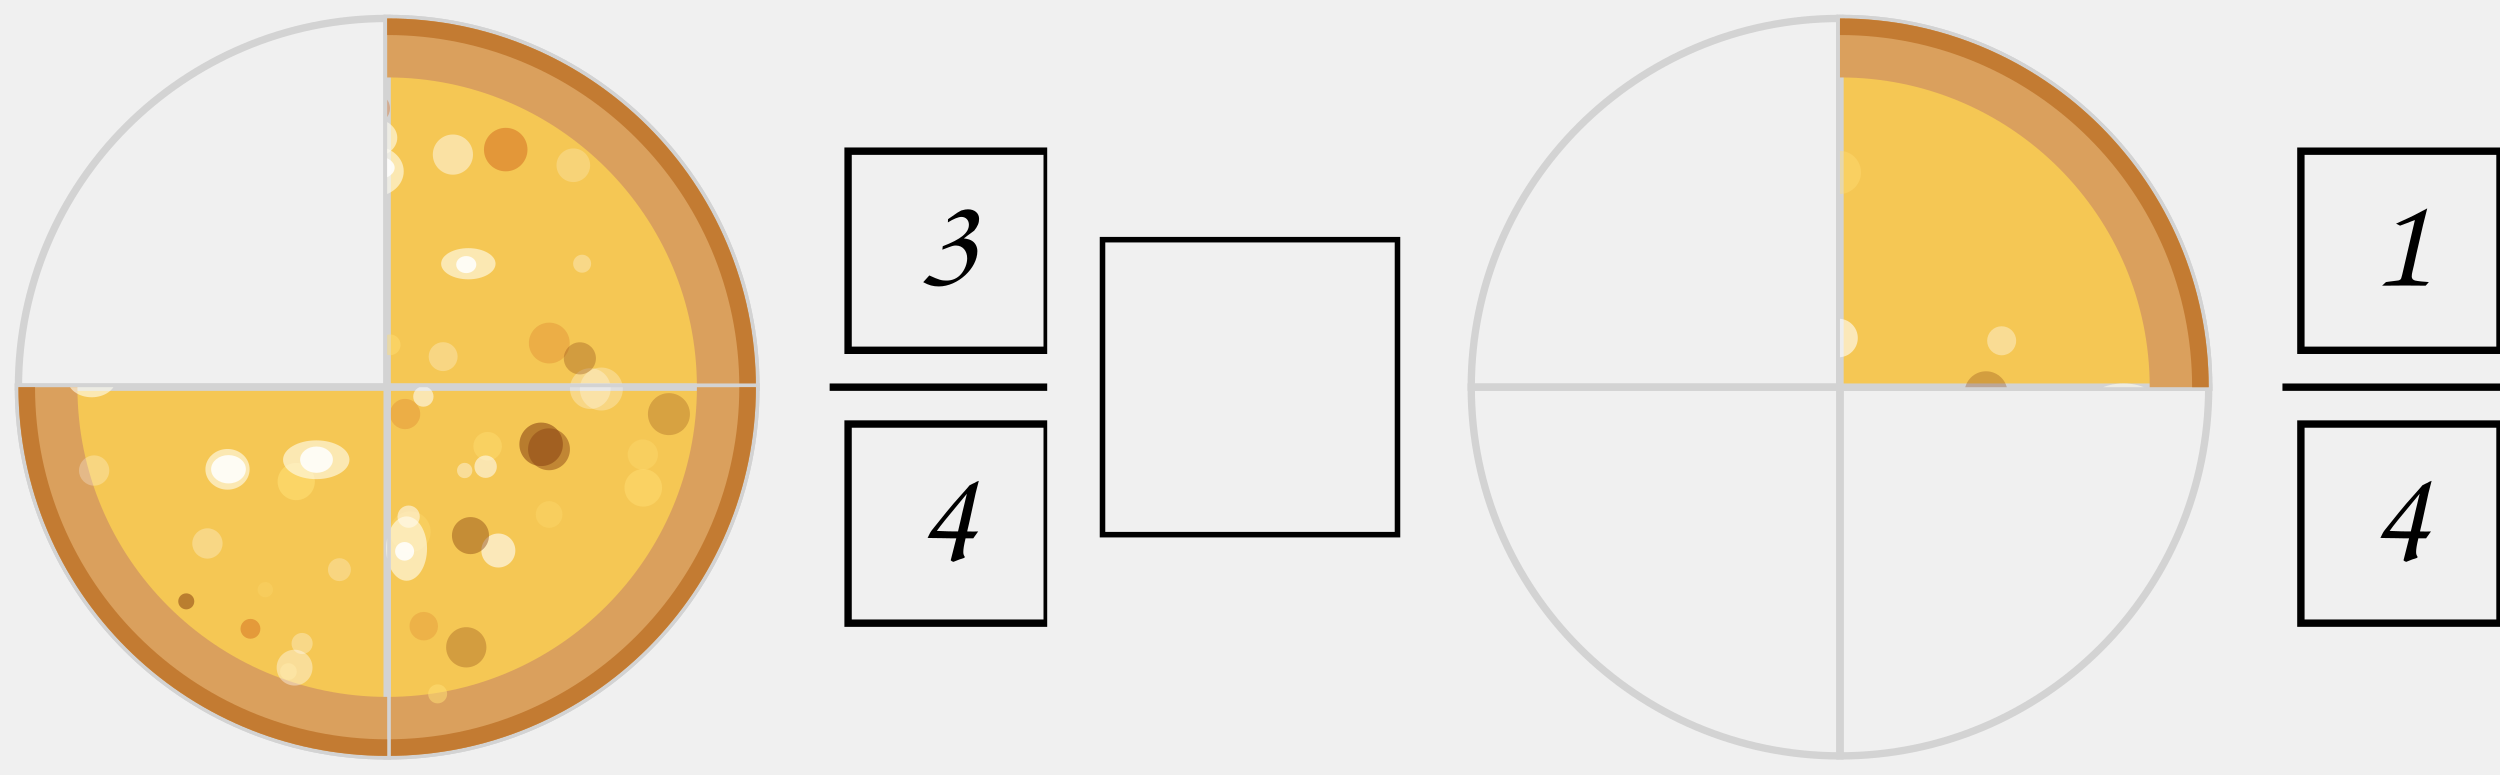
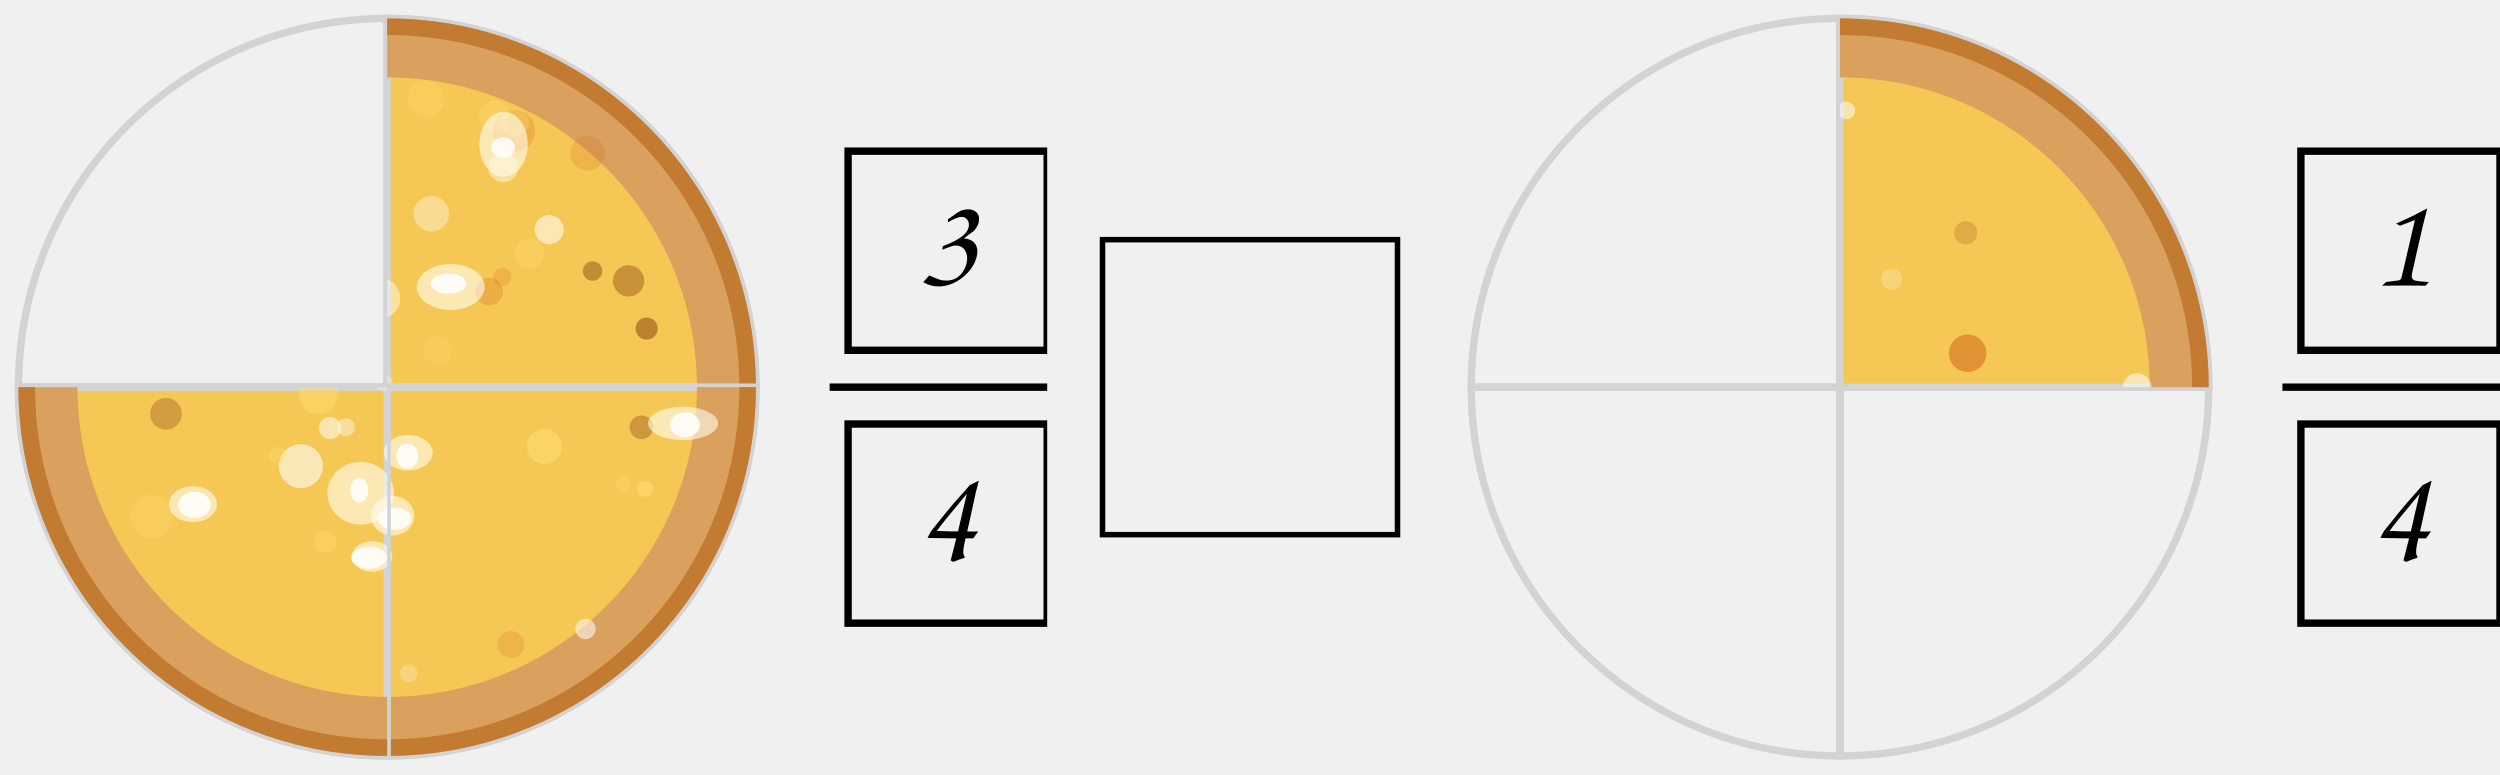
<svg xmlns="http://www.w3.org/2000/svg" xmlns:xlink="http://www.w3.org/1999/xlink" width="678.0" height="210.0">
  <svg x="0.0" y="0.0" width="284.0" height="210.0" viewBox="0 0 284.0 210">
    <defs>
-       <clipPath id="clip-4526411600-4526918992">
+       <clipPath id="clip-4542779216-4543407696">
        <path d="M105.0,105.0 L105.0,5.0 A100,100,0,0,1,205.0,105.0 Z" fill="none" />
      </clipPath>
-       <clipPath id="clip-4526411600-4526919248">
+       <clipPath id="clip-4542779216-4543403984">
        <path d="M105.0,105.0 L205.0,105.0 A100,100,0,0,1,105.0,205.0 Z" fill="none" />
      </clipPath>
-       <clipPath id="clip-4526411600-4526932176">
+       <clipPath id="clip-4542779216-4542894416">
        <path d="M105.0,105.0 L105.0,205.0 A100,100,0,0,1,5.0,105 Z" fill="none" />
      </clipPath>
    </defs>
    <g>
      <path d="M105.0,105.0 L105.0,5.0 A100,100,0,0,1,205.0,105.0 Z" fill="none" stroke="lightgray" stroke-width="2" />
      <path d="M105.0,105.0 L205.0,105.0 A100,100,0,0,1,105.0,205.0 Z" fill="none" stroke="lightgray" stroke-width="2" />
      <path d="M105.0,105.0 L105.0,205.0 A100,100,0,0,1,5.0,105 Z" fill="none" stroke="lightgray" stroke-width="2" />
      <path d="M105.0,105.0 L5.0,105 A100,100,0,0,1,105,5.0 Z" fill="none" stroke="lightgray" stroke-width="2" />
      <path d="M105.0,105.0 L105.0,5.0 A100,100,0,0,1,205.0,105.0 Z" fill="#F5C754" stroke="lightgray" stroke-width="2" />
-       <use xlink:href="#clip-4526411600-4526918992" />
-       <g clip-path="url(#clip-4526411600-4526918992)">
-         <circle cx="105.0" cy="105.0" r="92" stroke="#DAA05D" stroke-width="16" fill="none" />
-         <circle cx="105.0" cy="105.0" r="98" stroke="#C37B32" stroke-width="5" fill="none" />
-         <circle cx="148.92" cy="139.532" r="3.621" fill="#FFDE75" fill-opacity="0.31" />
-         <circle cx="25.53" cy="127.608" r="4.106" fill="#FFFFFF" fill-opacity="0.265" />
-         <circle cx="148.969" cy="93.035" r="5.539" fill="#D2691E" fill-opacity="0.254" />
-         <circle cx="105.808" cy="93.517" r="2.822" fill="#FFDE75" fill-opacity="0.475" />
-         <circle cx="174.338" cy="123.286" r="4.111" fill="#FFDE75" fill-opacity="0.316" />
-         <circle cx="135.153" cy="149.301" r="4.609" fill="#FFFFFF" fill-opacity="0.592" />
-         <circle cx="56.255" cy="147.384" r="4.109" fill="#FFFFFF" fill-opacity="0.286" />
-         <circle cx="61.249" cy="94.785" r="4.838" fill="#D2691E" fill-opacity="0.331" />
-         <circle cx="30.133" cy="95.286" r="3.04" fill="#FFDE75" fill-opacity="0.468" />
-         <circle cx="101.741" cy="29.382" r="4.028" fill="#D2691E" fill-opacity="0.38" />
-         <circle cx="114.923" cy="169.818" r="3.867" fill="#D2691E" fill-opacity="0.218" />
-         <circle cx="78.223" cy="182.127" r="2.264" fill="#FFDE75" fill-opacity="0.541" />
-         <circle cx="118.689" cy="188.18" r="2.578" fill="#FFDE75" fill-opacity="0.522" />
-         <circle cx="91.937" cy="25.166" r="2.38" fill="#8B4513" fill-opacity="0.503" />
-         <circle cx="50.513" cy="163.089" r="2.175" fill="#8B4513" fill-opacity="0.555" />
-         <circle cx="26.638" cy="74.636" r="5.08" fill="#FFFFFF" fill-opacity="0.291" />
-         <circle cx="132.242" cy="121.015" r="3.868" fill="#FFDE75" fill-opacity="0.425" />
-         <circle cx="120.177" cy="96.715" r="3.921" fill="#FFFFFF" fill-opacity="0.276" />
-         <circle cx="157.873" cy="71.517" r="2.441" fill="#FFFFFF" fill-opacity="0.302" />
-         <circle cx="80.339" cy="130.596" r="5.05" fill="#FFDE75" fill-opacity="0.57" />
-         <circle cx="50.513" cy="61.891" r="2.722" fill="#8B4513" fill-opacity="0.299" />
-         <circle cx="126.452" cy="175.552" r="5.464" fill="#8B4513" fill-opacity="0.317" />
-         <circle cx="127.595" cy="145.254" r="5.027" fill="#8B4513" fill-opacity="0.449" />
-         <circle cx="160.092" cy="105.381" r="5.522" fill="#FFFFFF" fill-opacity="0.29" />
-         <circle cx="157.259" cy="97.184" r="4.357" fill="#8B4513" fill-opacity="0.327" />
-         <circle cx="111.268" cy="144.212" r="5.537" fill="#FFDE75" fill-opacity="0.281" />
-         <circle cx="79.889" cy="181.065" r="4.863" fill="#FFFFFF" fill-opacity="0.397" />
-         <circle cx="81.932" cy="174.515" r="2.866" fill="#FFFFFF" fill-opacity="0.307" />
-         <circle cx="126.022" cy="127.6" r="2.074" fill="#FFFFFF" fill-opacity="0.401" />
-         <circle cx="174.453" cy="132.297" r="5.098" fill="#FFDE75" fill-opacity="0.473" />
-         <circle cx="114.817" cy="107.546" r="2.753" fill="#FFFFFF" fill-opacity="0.546" />
-         <circle cx="74.471" cy="59.018" r="5.191" fill="#FFFFFF" fill-opacity="0.516" />
-         <circle cx="109.863" cy="112.281" r="4.105" fill="#D2691E" fill-opacity="0.266" />
-         <circle cx="131.702" cy="126.567" r="3.042" fill="#FFFFFF" fill-opacity="0.533" />
-         <circle cx="181.412" cy="112.31" r="5.698" fill="#8B4513" fill-opacity="0.284" />
-         <circle cx="67.92" cy="170.533" r="2.694" fill="#D2691E" fill-opacity="0.479" />
-         <circle cx="110.826" cy="140.12" r="3.023" fill="#FFFFFF" fill-opacity="0.516" />
-         <circle cx="71.954" cy="159.92" r="2.061" fill="#FFDE75" fill-opacity="0.239" />
-         <circle cx="122.827" cy="41.926" r="5.45" fill="#FFFFFF" fill-opacity="0.461" />
-         <circle cx="92.053" cy="154.491" r="3.111" fill="#FFFFFF" fill-opacity="0.259" />
-         <circle cx="148.887" cy="121.847" r="5.684" fill="#8B4513" fill-opacity="0.49" />
-         <circle cx="146.756" cy="120.504" r="5.903" fill="#8B4513" fill-opacity="0.582" />
-         <circle cx="163.088" cy="105.504" r="5.826" fill="#FFFFFF" fill-opacity="0.272" />
-         <circle cx="155.486" cy="44.815" r="4.56" fill="#FFFFFF" fill-opacity="0.214" />
-         <circle cx="137.153" cy="40.569" r="5.903" fill="#D2691E" fill-opacity="0.507" />
-         <ellipse cx="85.768" cy="124.684" rx="9.006" ry="5.261" fill="#FFFDF0" fill-opacity="0.6" />
-         <ellipse cx="85.835" cy="124.661" rx="4.448" ry="3.568" fill="#FFFFFF" fill-opacity="0.85" />
-         <ellipse cx="88.086" cy="45.367" rx="9.284" ry="8.154" fill="#FFFDF0" fill-opacity="0.6" />
-         <ellipse cx="88.65" cy="45.403" rx="2.281" ry="2.961" fill="#FFFFFF" fill-opacity="0.85" />
-         <ellipse cx="92.483" cy="88.931" rx="6.226" ry="8.406" fill="#FFFDF0" fill-opacity="0.6" />
-         <ellipse cx="92.08" cy="89.558" rx="3.873" ry="2.516" fill="#FFFFFF" fill-opacity="0.85" />
-         <ellipse cx="61.705" cy="127.279" rx="5.997" ry="5.52" fill="#FFFDF0" fill-opacity="0.6" />
-         <ellipse cx="61.966" cy="127.263" rx="4.714" ry="3.839" fill="#FFFFFF" fill-opacity="0.85" />
-         <ellipse cx="24.871" cy="102.825" rx="6.563" ry="4.917" fill="#FFFDF0" fill-opacity="0.6" />
-         <ellipse cx="25.406" cy="101.982" rx="2.044" ry="2.8" fill="#FFFFFF" fill-opacity="0.85" />
-         <ellipse cx="127.013" cy="71.527" rx="7.381" ry="4.229" fill="#FFFDF0" fill-opacity="0.6" />
-         <ellipse cx="126.445" cy="71.758" rx="2.727" ry="2.316" fill="#FFFFFF" fill-opacity="0.85" />
-         <ellipse cx="101.507" cy="46.467" rx="7.988" ry="6.836" fill="#FFFDF0" fill-opacity="0.6" />
-         <ellipse cx="102.135" cy="45.495" rx="4.898" ry="3.175" fill="#FFFFFF" fill-opacity="0.85" />
-         <ellipse cx="101.114" cy="37.368" rx="6.631" ry="5.265" fill="#FFFDF0" fill-opacity="0.6" />
-         <ellipse cx="100.714" cy="38.093" rx="3.99" ry="2.715" fill="#FFFFFF" fill-opacity="0.85" />
-         <ellipse cx="110.268" cy="148.771" rx="5.546" ry="8.724" fill="#FFFDF0" fill-opacity="0.6" />
-         <ellipse cx="109.727" cy="149.519" rx="2.579" ry="2.526" fill="#FFFFFF" fill-opacity="0.85" />
+       <use xlink:href="#clip-4542779216-4543407696" />
+       <g clip-path="url(#clip-4542779216-4543407696)">
+         <circle cx="105.0" cy="105.0" r="92" stroke="#DAA05D" stroke-width="16" fill="none" />
+         <circle cx="105.0" cy="105.0" r="98" stroke="#C37B32" stroke-width="5" fill="none" />
+         <circle cx="48.503" cy="55.168" r="4.771" fill="#FFDE75" fill-opacity="0.3" />
+         <circle cx="104.118" cy="103.777" r="2.393" fill="#FFFFFF" fill-opacity="0.294" />
+         <circle cx="45.013" cy="112.229" r="4.308" fill="#8B4513" fill-opacity="0.326" />
+         <circle cx="76.987" cy="43.559" r="4.998" fill="#FFDE75" fill-opacity="0.434" />
+         <circle cx="159.373" cy="41.548" r="4.709" fill="#D2691E" fill-opacity="0.202" />
+         <circle cx="136.519" cy="45.38" r="4.069" fill="#FFFFFF" fill-opacity="0.446" />
+         <circle cx="148.948" cy="62.282" r="3.956" fill="#FFFFFF" fill-opacity="0.56" />
+         <circle cx="86.323" cy="106.825" r="5.448" fill="#FFDE75" fill-opacity="0.473" />
+         <circle cx="175.375" cy="89.103" r="3.011" fill="#8B4513" fill-opacity="0.53" />
+         <circle cx="116.984" cy="57.965" r="4.802" fill="#FFFFFF" fill-opacity="0.365" />
+         <circle cx="139.42" cy="35.421" r="5.691" fill="#D2691E" fill-opacity="0.242" />
+         <circle cx="138.57" cy="174.797" r="3.661" fill="#D2691E" fill-opacity="0.201" />
+         <circle cx="41.978" cy="70.296" r="3.435" fill="#8B4513" fill-opacity="0.505" />
+         <circle cx="103.095" cy="80.896" r="5.459" fill="#FFFFFF" fill-opacity="0.453" />
+         <circle cx="99.138" cy="66.823" r="5.013" fill="#8B4513" fill-opacity="0.479" />
+         <circle cx="143.658" cy="68.758" r="4.032" fill="#FFDE75" fill-opacity="0.349" />
+         <circle cx="89.493" cy="116.094" r="3.01" fill="#FFFFFF" fill-opacity="0.528" />
+         <circle cx="136.224" cy="75.139" r="2.49" fill="#D2691E" fill-opacity="0.21" />
+         <circle cx="84.56" cy="93.919" r="4.762" fill="#FFFFFF" fill-opacity="0.207" />
+         <circle cx="60.992" cy="88.246" r="4.19" fill="#D2691E" fill-opacity="0.571" />
+         <circle cx="139.563" cy="33.257" r="3.899" fill="#FFDE75" fill-opacity="0.285" />
+         <circle cx="170.468" cy="76.172" r="4.241" fill="#8B4513" fill-opacity="0.411" />
+         <circle cx="41.207" cy="140.041" r="5.934" fill="#FFDE75" fill-opacity="0.269" />
+         <circle cx="160.708" cy="73.505" r="2.641" fill="#8B4513" fill-opacity="0.462" />
+         <circle cx="115.501" cy="26.75" r="5.016" fill="#FFDE75" fill-opacity="0.27" />
+         <circle cx="38.576" cy="66.163" r="4.979" fill="#FFFFFF" fill-opacity="0.372" />
+         <circle cx="81.585" cy="126.418" r="5.961" fill="#FFFFFF" fill-opacity="0.593" />
+         <circle cx="110.887" cy="182.61" r="2.355" fill="#FFFFFF" fill-opacity="0.239" />
+         <circle cx="158.789" cy="170.592" r="2.76" fill="#FFFFFF" fill-opacity="0.541" />
+         <circle cx="88.221" cy="146.878" r="3.056" fill="#FFDE75" fill-opacity="0.366" />
+         <circle cx="97.88" cy="57.998" r="2.339" fill="#FFFFFF" fill-opacity="0.527" />
+         <circle cx="133.974" cy="31.345" r="4.161" fill="#FFDE75" fill-opacity="0.349" />
+         <circle cx="147.644" cy="121.07" r="4.75" fill="#FFDE75" fill-opacity="0.534" />
+         <circle cx="169.155" cy="131.293" r="2.076" fill="#FFDE75" fill-opacity="0.28" />
+         <circle cx="52.93" cy="49.062" r="3.762" fill="#FFFFFF" fill-opacity="0.343" />
+         <circle cx="132.657" cy="79.081" r="3.743" fill="#D2691E" fill-opacity="0.271" />
+         <circle cx="174.934" cy="132.575" r="2.194" fill="#FFDE75" fill-opacity="0.586" />
+         <circle cx="173.942" cy="115.881" r="3.205" fill="#8B4513" fill-opacity="0.36" />
+         <circle cx="118.632" cy="94.84" r="3.893" fill="#FFDE75" fill-opacity="0.218" />
+         <circle cx="67.036" cy="56.797" r="2.38" fill="#D2691E" fill-opacity="0.357" />
+         <circle cx="51.565" cy="93.298" r="2.096" fill="#FFFFFF" fill-opacity="0.35" />
+         <circle cx="81.657" cy="92.196" r="2.841" fill="#8B4513" fill-opacity="0.447" />
+         <circle cx="75.329" cy="123.46" r="2.37" fill="#FFDE75" fill-opacity="0.336" />
+         <circle cx="97.384" cy="65.8" r="4.636" fill="#D2691E" fill-opacity="0.227" />
+         <circle cx="93.82" cy="115.877" r="2.426" fill="#FFFFFF" fill-opacity="0.413" />
+         <ellipse cx="122.233" cy="77.834" rx="9.218" ry="6.233" fill="#FFFDF0" fill-opacity="0.6" />
+         <ellipse cx="121.643" cy="76.925" rx="4.879" ry="2.749" fill="#FFFFFF" fill-opacity="0.85" />
+         <ellipse cx="185.245" cy="114.837" rx="9.494" ry="4.51" fill="#FFFDF0" fill-opacity="0.6" />
+         <ellipse cx="185.762" cy="115.206" rx="4.095" ry="3.399" fill="#FFFFFF" fill-opacity="0.85" />
+         <ellipse cx="136.568" cy="39.13" rx="6.567" ry="8.796" fill="#FFFDF0" fill-opacity="0.6" />
+         <ellipse cx="136.437" cy="40.02" rx="3.196" ry="2.772" fill="#FFFFFF" fill-opacity="0.85" />
+         <ellipse cx="80.269" cy="84.329" rx="6.797" ry="5.026" fill="#FFFDF0" fill-opacity="0.6" />
+         <ellipse cx="79.628" cy="84.055" rx="3.252" ry="2.95" fill="#FFFFFF" fill-opacity="0.85" />
+         <ellipse cx="52.308" cy="136.735" rx="6.546" ry="4.874" fill="#FFFDF0" fill-opacity="0.6" />
+         <ellipse cx="52.743" cy="136.934" rx="4.439" ry="3.542" fill="#FFFFFF" fill-opacity="0.85" />
+         <ellipse cx="100.9" cy="150.906" rx="5.466" ry="4.142" fill="#FFFDF0" fill-opacity="0.6" />
+         <ellipse cx="100.096" cy="151.235" rx="4.843" ry="2.984" fill="#FFFFFF" fill-opacity="0.85" />
+         <ellipse cx="97.815" cy="133.781" rx="9.015" ry="8.507" fill="#FFFDF0" fill-opacity="0.6" />
+         <ellipse cx="97.425" cy="132.931" rx="2.446" ry="3.382" fill="#FFFFFF" fill-opacity="0.85" />
+         <ellipse cx="106.462" cy="139.845" rx="5.904" ry="5.359" fill="#FFFDF0" fill-opacity="0.6" />
+         <ellipse cx="106.983" cy="140.674" rx="4.569" ry="3.039" fill="#FFFFFF" fill-opacity="0.85" />
+         <ellipse cx="110.73" cy="122.786" rx="6.614" ry="4.821" fill="#FFFDF0" fill-opacity="0.6" />
+         <ellipse cx="110.464" cy="123.688" rx="2.987" ry="3.435" fill="#FFFFFF" fill-opacity="0.85" />
      </g>
      <path d="M105.0,105.0 L205.0,105.0 A100,100,0,0,1,105.0,205.0 Z" fill="#F5C754" stroke="lightgray" stroke-width="2" />
-       <use xlink:href="#clip-4526411600-4526919248" />
-       <g clip-path="url(#clip-4526411600-4526919248)">
-         <circle cx="105.0" cy="105.0" r="92" stroke="#DAA05D" stroke-width="16" fill="none" />
-         <circle cx="105.0" cy="105.0" r="98" stroke="#C37B32" stroke-width="5" fill="none" />
-         <circle cx="148.92" cy="139.532" r="3.621" fill="#FFDE75" fill-opacity="0.31" />
-         <circle cx="25.53" cy="127.608" r="4.106" fill="#FFFFFF" fill-opacity="0.265" />
-         <circle cx="148.969" cy="93.035" r="5.539" fill="#D2691E" fill-opacity="0.254" />
-         <circle cx="105.808" cy="93.517" r="2.822" fill="#FFDE75" fill-opacity="0.475" />
-         <circle cx="174.338" cy="123.286" r="4.111" fill="#FFDE75" fill-opacity="0.316" />
-         <circle cx="135.153" cy="149.301" r="4.609" fill="#FFFFFF" fill-opacity="0.592" />
-         <circle cx="56.255" cy="147.384" r="4.109" fill="#FFFFFF" fill-opacity="0.286" />
-         <circle cx="61.249" cy="94.785" r="4.838" fill="#D2691E" fill-opacity="0.331" />
-         <circle cx="30.133" cy="95.286" r="3.04" fill="#FFDE75" fill-opacity="0.468" />
-         <circle cx="101.741" cy="29.382" r="4.028" fill="#D2691E" fill-opacity="0.38" />
-         <circle cx="114.923" cy="169.818" r="3.867" fill="#D2691E" fill-opacity="0.218" />
-         <circle cx="78.223" cy="182.127" r="2.264" fill="#FFDE75" fill-opacity="0.541" />
-         <circle cx="118.689" cy="188.18" r="2.578" fill="#FFDE75" fill-opacity="0.522" />
-         <circle cx="91.937" cy="25.166" r="2.38" fill="#8B4513" fill-opacity="0.503" />
-         <circle cx="50.513" cy="163.089" r="2.175" fill="#8B4513" fill-opacity="0.555" />
-         <circle cx="26.638" cy="74.636" r="5.08" fill="#FFFFFF" fill-opacity="0.291" />
-         <circle cx="132.242" cy="121.015" r="3.868" fill="#FFDE75" fill-opacity="0.425" />
-         <circle cx="120.177" cy="96.715" r="3.921" fill="#FFFFFF" fill-opacity="0.276" />
-         <circle cx="157.873" cy="71.517" r="2.441" fill="#FFFFFF" fill-opacity="0.302" />
-         <circle cx="80.339" cy="130.596" r="5.05" fill="#FFDE75" fill-opacity="0.57" />
-         <circle cx="50.513" cy="61.891" r="2.722" fill="#8B4513" fill-opacity="0.299" />
-         <circle cx="126.452" cy="175.552" r="5.464" fill="#8B4513" fill-opacity="0.317" />
-         <circle cx="127.595" cy="145.254" r="5.027" fill="#8B4513" fill-opacity="0.449" />
-         <circle cx="160.092" cy="105.381" r="5.522" fill="#FFFFFF" fill-opacity="0.29" />
-         <circle cx="157.259" cy="97.184" r="4.357" fill="#8B4513" fill-opacity="0.327" />
-         <circle cx="111.268" cy="144.212" r="5.537" fill="#FFDE75" fill-opacity="0.281" />
-         <circle cx="79.889" cy="181.065" r="4.863" fill="#FFFFFF" fill-opacity="0.397" />
-         <circle cx="81.932" cy="174.515" r="2.866" fill="#FFFFFF" fill-opacity="0.307" />
-         <circle cx="126.022" cy="127.6" r="2.074" fill="#FFFFFF" fill-opacity="0.401" />
-         <circle cx="174.453" cy="132.297" r="5.098" fill="#FFDE75" fill-opacity="0.473" />
-         <circle cx="114.817" cy="107.546" r="2.753" fill="#FFFFFF" fill-opacity="0.546" />
-         <circle cx="74.471" cy="59.018" r="5.191" fill="#FFFFFF" fill-opacity="0.516" />
-         <circle cx="109.863" cy="112.281" r="4.105" fill="#D2691E" fill-opacity="0.266" />
-         <circle cx="131.702" cy="126.567" r="3.042" fill="#FFFFFF" fill-opacity="0.533" />
-         <circle cx="181.412" cy="112.31" r="5.698" fill="#8B4513" fill-opacity="0.284" />
-         <circle cx="67.92" cy="170.533" r="2.694" fill="#D2691E" fill-opacity="0.479" />
-         <circle cx="110.826" cy="140.12" r="3.023" fill="#FFFFFF" fill-opacity="0.516" />
-         <circle cx="71.954" cy="159.92" r="2.061" fill="#FFDE75" fill-opacity="0.239" />
-         <circle cx="122.827" cy="41.926" r="5.45" fill="#FFFFFF" fill-opacity="0.461" />
-         <circle cx="92.053" cy="154.491" r="3.111" fill="#FFFFFF" fill-opacity="0.259" />
-         <circle cx="148.887" cy="121.847" r="5.684" fill="#8B4513" fill-opacity="0.49" />
-         <circle cx="146.756" cy="120.504" r="5.903" fill="#8B4513" fill-opacity="0.582" />
-         <circle cx="163.088" cy="105.504" r="5.826" fill="#FFFFFF" fill-opacity="0.272" />
-         <circle cx="155.486" cy="44.815" r="4.56" fill="#FFFFFF" fill-opacity="0.214" />
-         <circle cx="137.153" cy="40.569" r="5.903" fill="#D2691E" fill-opacity="0.507" />
-         <ellipse cx="85.768" cy="124.684" rx="9.006" ry="5.261" fill="#FFFDF0" fill-opacity="0.6" />
-         <ellipse cx="85.835" cy="124.661" rx="4.448" ry="3.568" fill="#FFFFFF" fill-opacity="0.85" />
-         <ellipse cx="88.086" cy="45.367" rx="9.284" ry="8.154" fill="#FFFDF0" fill-opacity="0.6" />
-         <ellipse cx="88.65" cy="45.403" rx="2.281" ry="2.961" fill="#FFFFFF" fill-opacity="0.85" />
-         <ellipse cx="92.483" cy="88.931" rx="6.226" ry="8.406" fill="#FFFDF0" fill-opacity="0.6" />
-         <ellipse cx="92.08" cy="89.558" rx="3.873" ry="2.516" fill="#FFFFFF" fill-opacity="0.85" />
-         <ellipse cx="61.705" cy="127.279" rx="5.997" ry="5.52" fill="#FFFDF0" fill-opacity="0.6" />
-         <ellipse cx="61.966" cy="127.263" rx="4.714" ry="3.839" fill="#FFFFFF" fill-opacity="0.85" />
-         <ellipse cx="24.871" cy="102.825" rx="6.563" ry="4.917" fill="#FFFDF0" fill-opacity="0.6" />
-         <ellipse cx="25.406" cy="101.982" rx="2.044" ry="2.8" fill="#FFFFFF" fill-opacity="0.85" />
-         <ellipse cx="127.013" cy="71.527" rx="7.381" ry="4.229" fill="#FFFDF0" fill-opacity="0.6" />
-         <ellipse cx="126.445" cy="71.758" rx="2.727" ry="2.316" fill="#FFFFFF" fill-opacity="0.85" />
-         <ellipse cx="101.507" cy="46.467" rx="7.988" ry="6.836" fill="#FFFDF0" fill-opacity="0.6" />
-         <ellipse cx="102.135" cy="45.495" rx="4.898" ry="3.175" fill="#FFFFFF" fill-opacity="0.85" />
-         <ellipse cx="101.114" cy="37.368" rx="6.631" ry="5.265" fill="#FFFDF0" fill-opacity="0.6" />
-         <ellipse cx="100.714" cy="38.093" rx="3.99" ry="2.715" fill="#FFFFFF" fill-opacity="0.85" />
-         <ellipse cx="110.268" cy="148.771" rx="5.546" ry="8.724" fill="#FFFDF0" fill-opacity="0.6" />
-         <ellipse cx="109.727" cy="149.519" rx="2.579" ry="2.526" fill="#FFFFFF" fill-opacity="0.85" />
+       <use xlink:href="#clip-4542779216-4543403984" />
+       <g clip-path="url(#clip-4542779216-4543403984)">
+         <circle cx="105.0" cy="105.0" r="92" stroke="#DAA05D" stroke-width="16" fill="none" />
+         <circle cx="105.0" cy="105.0" r="98" stroke="#C37B32" stroke-width="5" fill="none" />
+         <circle cx="48.503" cy="55.168" r="4.771" fill="#FFDE75" fill-opacity="0.3" />
+         <circle cx="104.118" cy="103.777" r="2.393" fill="#FFFFFF" fill-opacity="0.294" />
+         <circle cx="45.013" cy="112.229" r="4.308" fill="#8B4513" fill-opacity="0.326" />
+         <circle cx="76.987" cy="43.559" r="4.998" fill="#FFDE75" fill-opacity="0.434" />
+         <circle cx="159.373" cy="41.548" r="4.709" fill="#D2691E" fill-opacity="0.202" />
+         <circle cx="136.519" cy="45.38" r="4.069" fill="#FFFFFF" fill-opacity="0.446" />
+         <circle cx="148.948" cy="62.282" r="3.956" fill="#FFFFFF" fill-opacity="0.56" />
+         <circle cx="86.323" cy="106.825" r="5.448" fill="#FFDE75" fill-opacity="0.473" />
+         <circle cx="175.375" cy="89.103" r="3.011" fill="#8B4513" fill-opacity="0.53" />
+         <circle cx="116.984" cy="57.965" r="4.802" fill="#FFFFFF" fill-opacity="0.365" />
+         <circle cx="139.42" cy="35.421" r="5.691" fill="#D2691E" fill-opacity="0.242" />
+         <circle cx="138.57" cy="174.797" r="3.661" fill="#D2691E" fill-opacity="0.201" />
+         <circle cx="41.978" cy="70.296" r="3.435" fill="#8B4513" fill-opacity="0.505" />
+         <circle cx="103.095" cy="80.896" r="5.459" fill="#FFFFFF" fill-opacity="0.453" />
+         <circle cx="99.138" cy="66.823" r="5.013" fill="#8B4513" fill-opacity="0.479" />
+         <circle cx="143.658" cy="68.758" r="4.032" fill="#FFDE75" fill-opacity="0.349" />
+         <circle cx="89.493" cy="116.094" r="3.01" fill="#FFFFFF" fill-opacity="0.528" />
+         <circle cx="136.224" cy="75.139" r="2.49" fill="#D2691E" fill-opacity="0.21" />
+         <circle cx="84.56" cy="93.919" r="4.762" fill="#FFFFFF" fill-opacity="0.207" />
+         <circle cx="60.992" cy="88.246" r="4.19" fill="#D2691E" fill-opacity="0.571" />
+         <circle cx="139.563" cy="33.257" r="3.899" fill="#FFDE75" fill-opacity="0.285" />
+         <circle cx="170.468" cy="76.172" r="4.241" fill="#8B4513" fill-opacity="0.411" />
+         <circle cx="41.207" cy="140.041" r="5.934" fill="#FFDE75" fill-opacity="0.269" />
+         <circle cx="160.708" cy="73.505" r="2.641" fill="#8B4513" fill-opacity="0.462" />
+         <circle cx="115.501" cy="26.75" r="5.016" fill="#FFDE75" fill-opacity="0.27" />
+         <circle cx="38.576" cy="66.163" r="4.979" fill="#FFFFFF" fill-opacity="0.372" />
+         <circle cx="81.585" cy="126.418" r="5.961" fill="#FFFFFF" fill-opacity="0.593" />
+         <circle cx="110.887" cy="182.61" r="2.355" fill="#FFFFFF" fill-opacity="0.239" />
+         <circle cx="158.789" cy="170.592" r="2.76" fill="#FFFFFF" fill-opacity="0.541" />
+         <circle cx="88.221" cy="146.878" r="3.056" fill="#FFDE75" fill-opacity="0.366" />
+         <circle cx="97.88" cy="57.998" r="2.339" fill="#FFFFFF" fill-opacity="0.527" />
+         <circle cx="133.974" cy="31.345" r="4.161" fill="#FFDE75" fill-opacity="0.349" />
+         <circle cx="147.644" cy="121.07" r="4.75" fill="#FFDE75" fill-opacity="0.534" />
+         <circle cx="169.155" cy="131.293" r="2.076" fill="#FFDE75" fill-opacity="0.28" />
+         <circle cx="52.93" cy="49.062" r="3.762" fill="#FFFFFF" fill-opacity="0.343" />
+         <circle cx="132.657" cy="79.081" r="3.743" fill="#D2691E" fill-opacity="0.271" />
+         <circle cx="174.934" cy="132.575" r="2.194" fill="#FFDE75" fill-opacity="0.586" />
+         <circle cx="173.942" cy="115.881" r="3.205" fill="#8B4513" fill-opacity="0.36" />
+         <circle cx="118.632" cy="94.84" r="3.893" fill="#FFDE75" fill-opacity="0.218" />
+         <circle cx="67.036" cy="56.797" r="2.38" fill="#D2691E" fill-opacity="0.357" />
+         <circle cx="51.565" cy="93.298" r="2.096" fill="#FFFFFF" fill-opacity="0.35" />
+         <circle cx="81.657" cy="92.196" r="2.841" fill="#8B4513" fill-opacity="0.447" />
+         <circle cx="75.329" cy="123.46" r="2.37" fill="#FFDE75" fill-opacity="0.336" />
+         <circle cx="97.384" cy="65.8" r="4.636" fill="#D2691E" fill-opacity="0.227" />
+         <circle cx="93.82" cy="115.877" r="2.426" fill="#FFFFFF" fill-opacity="0.413" />
+         <ellipse cx="122.233" cy="77.834" rx="9.218" ry="6.233" fill="#FFFDF0" fill-opacity="0.6" />
+         <ellipse cx="121.643" cy="76.925" rx="4.879" ry="2.749" fill="#FFFFFF" fill-opacity="0.85" />
+         <ellipse cx="185.245" cy="114.837" rx="9.494" ry="4.51" fill="#FFFDF0" fill-opacity="0.6" />
+         <ellipse cx="185.762" cy="115.206" rx="4.095" ry="3.399" fill="#FFFFFF" fill-opacity="0.85" />
+         <ellipse cx="136.568" cy="39.13" rx="6.567" ry="8.796" fill="#FFFDF0" fill-opacity="0.6" />
+         <ellipse cx="136.437" cy="40.02" rx="3.196" ry="2.772" fill="#FFFFFF" fill-opacity="0.85" />
+         <ellipse cx="80.269" cy="84.329" rx="6.797" ry="5.026" fill="#FFFDF0" fill-opacity="0.6" />
+         <ellipse cx="79.628" cy="84.055" rx="3.252" ry="2.95" fill="#FFFFFF" fill-opacity="0.85" />
+         <ellipse cx="52.308" cy="136.735" rx="6.546" ry="4.874" fill="#FFFDF0" fill-opacity="0.6" />
+         <ellipse cx="52.743" cy="136.934" rx="4.439" ry="3.542" fill="#FFFFFF" fill-opacity="0.85" />
+         <ellipse cx="100.9" cy="150.906" rx="5.466" ry="4.142" fill="#FFFDF0" fill-opacity="0.6" />
+         <ellipse cx="100.096" cy="151.235" rx="4.843" ry="2.984" fill="#FFFFFF" fill-opacity="0.85" />
+         <ellipse cx="97.815" cy="133.781" rx="9.015" ry="8.507" fill="#FFFDF0" fill-opacity="0.6" />
+         <ellipse cx="97.425" cy="132.931" rx="2.446" ry="3.382" fill="#FFFFFF" fill-opacity="0.85" />
+         <ellipse cx="106.462" cy="139.845" rx="5.904" ry="5.359" fill="#FFFDF0" fill-opacity="0.6" />
+         <ellipse cx="106.983" cy="140.674" rx="4.569" ry="3.039" fill="#FFFFFF" fill-opacity="0.85" />
+         <ellipse cx="110.73" cy="122.786" rx="6.614" ry="4.821" fill="#FFFDF0" fill-opacity="0.6" />
+         <ellipse cx="110.464" cy="123.688" rx="2.987" ry="3.435" fill="#FFFFFF" fill-opacity="0.85" />
      </g>
      <path d="M105.0,105.0 L105.0,205.0 A100,100,0,0,1,5.0,105 Z" fill="#F5C754" stroke="lightgray" stroke-width="2" />
-       <use xlink:href="#clip-4526411600-4526932176" />
-       <g clip-path="url(#clip-4526411600-4526932176)">
-         <circle cx="105.0" cy="105.0" r="92" stroke="#DAA05D" stroke-width="16" fill="none" />
-         <circle cx="105.0" cy="105.0" r="98" stroke="#C37B32" stroke-width="5" fill="none" />
-         <circle cx="148.92" cy="139.532" r="3.621" fill="#FFDE75" fill-opacity="0.31" />
-         <circle cx="25.53" cy="127.608" r="4.106" fill="#FFFFFF" fill-opacity="0.265" />
-         <circle cx="148.969" cy="93.035" r="5.539" fill="#D2691E" fill-opacity="0.254" />
-         <circle cx="105.808" cy="93.517" r="2.822" fill="#FFDE75" fill-opacity="0.475" />
-         <circle cx="174.338" cy="123.286" r="4.111" fill="#FFDE75" fill-opacity="0.316" />
-         <circle cx="135.153" cy="149.301" r="4.609" fill="#FFFFFF" fill-opacity="0.592" />
-         <circle cx="56.255" cy="147.384" r="4.109" fill="#FFFFFF" fill-opacity="0.286" />
-         <circle cx="61.249" cy="94.785" r="4.838" fill="#D2691E" fill-opacity="0.331" />
-         <circle cx="30.133" cy="95.286" r="3.04" fill="#FFDE75" fill-opacity="0.468" />
-         <circle cx="101.741" cy="29.382" r="4.028" fill="#D2691E" fill-opacity="0.38" />
-         <circle cx="114.923" cy="169.818" r="3.867" fill="#D2691E" fill-opacity="0.218" />
-         <circle cx="78.223" cy="182.127" r="2.264" fill="#FFDE75" fill-opacity="0.541" />
-         <circle cx="118.689" cy="188.18" r="2.578" fill="#FFDE75" fill-opacity="0.522" />
-         <circle cx="91.937" cy="25.166" r="2.38" fill="#8B4513" fill-opacity="0.503" />
-         <circle cx="50.513" cy="163.089" r="2.175" fill="#8B4513" fill-opacity="0.555" />
-         <circle cx="26.638" cy="74.636" r="5.08" fill="#FFFFFF" fill-opacity="0.291" />
-         <circle cx="132.242" cy="121.015" r="3.868" fill="#FFDE75" fill-opacity="0.425" />
-         <circle cx="120.177" cy="96.715" r="3.921" fill="#FFFFFF" fill-opacity="0.276" />
-         <circle cx="157.873" cy="71.517" r="2.441" fill="#FFFFFF" fill-opacity="0.302" />
-         <circle cx="80.339" cy="130.596" r="5.05" fill="#FFDE75" fill-opacity="0.57" />
-         <circle cx="50.513" cy="61.891" r="2.722" fill="#8B4513" fill-opacity="0.299" />
-         <circle cx="126.452" cy="175.552" r="5.464" fill="#8B4513" fill-opacity="0.317" />
-         <circle cx="127.595" cy="145.254" r="5.027" fill="#8B4513" fill-opacity="0.449" />
-         <circle cx="160.092" cy="105.381" r="5.522" fill="#FFFFFF" fill-opacity="0.29" />
-         <circle cx="157.259" cy="97.184" r="4.357" fill="#8B4513" fill-opacity="0.327" />
-         <circle cx="111.268" cy="144.212" r="5.537" fill="#FFDE75" fill-opacity="0.281" />
-         <circle cx="79.889" cy="181.065" r="4.863" fill="#FFFFFF" fill-opacity="0.397" />
-         <circle cx="81.932" cy="174.515" r="2.866" fill="#FFFFFF" fill-opacity="0.307" />
-         <circle cx="126.022" cy="127.6" r="2.074" fill="#FFFFFF" fill-opacity="0.401" />
-         <circle cx="174.453" cy="132.297" r="5.098" fill="#FFDE75" fill-opacity="0.473" />
-         <circle cx="114.817" cy="107.546" r="2.753" fill="#FFFFFF" fill-opacity="0.546" />
-         <circle cx="74.471" cy="59.018" r="5.191" fill="#FFFFFF" fill-opacity="0.516" />
-         <circle cx="109.863" cy="112.281" r="4.105" fill="#D2691E" fill-opacity="0.266" />
-         <circle cx="131.702" cy="126.567" r="3.042" fill="#FFFFFF" fill-opacity="0.533" />
-         <circle cx="181.412" cy="112.31" r="5.698" fill="#8B4513" fill-opacity="0.284" />
-         <circle cx="67.92" cy="170.533" r="2.694" fill="#D2691E" fill-opacity="0.479" />
-         <circle cx="110.826" cy="140.12" r="3.023" fill="#FFFFFF" fill-opacity="0.516" />
-         <circle cx="71.954" cy="159.92" r="2.061" fill="#FFDE75" fill-opacity="0.239" />
-         <circle cx="122.827" cy="41.926" r="5.45" fill="#FFFFFF" fill-opacity="0.461" />
-         <circle cx="92.053" cy="154.491" r="3.111" fill="#FFFFFF" fill-opacity="0.259" />
-         <circle cx="148.887" cy="121.847" r="5.684" fill="#8B4513" fill-opacity="0.49" />
-         <circle cx="146.756" cy="120.504" r="5.903" fill="#8B4513" fill-opacity="0.582" />
-         <circle cx="163.088" cy="105.504" r="5.826" fill="#FFFFFF" fill-opacity="0.272" />
-         <circle cx="155.486" cy="44.815" r="4.56" fill="#FFFFFF" fill-opacity="0.214" />
-         <circle cx="137.153" cy="40.569" r="5.903" fill="#D2691E" fill-opacity="0.507" />
-         <ellipse cx="85.768" cy="124.684" rx="9.006" ry="5.261" fill="#FFFDF0" fill-opacity="0.6" />
-         <ellipse cx="85.835" cy="124.661" rx="4.448" ry="3.568" fill="#FFFFFF" fill-opacity="0.85" />
-         <ellipse cx="88.086" cy="45.367" rx="9.284" ry="8.154" fill="#FFFDF0" fill-opacity="0.6" />
-         <ellipse cx="88.65" cy="45.403" rx="2.281" ry="2.961" fill="#FFFFFF" fill-opacity="0.85" />
-         <ellipse cx="92.483" cy="88.931" rx="6.226" ry="8.406" fill="#FFFDF0" fill-opacity="0.6" />
-         <ellipse cx="92.08" cy="89.558" rx="3.873" ry="2.516" fill="#FFFFFF" fill-opacity="0.85" />
-         <ellipse cx="61.705" cy="127.279" rx="5.997" ry="5.52" fill="#FFFDF0" fill-opacity="0.6" />
-         <ellipse cx="61.966" cy="127.263" rx="4.714" ry="3.839" fill="#FFFFFF" fill-opacity="0.85" />
-         <ellipse cx="24.871" cy="102.825" rx="6.563" ry="4.917" fill="#FFFDF0" fill-opacity="0.6" />
-         <ellipse cx="25.406" cy="101.982" rx="2.044" ry="2.8" fill="#FFFFFF" fill-opacity="0.85" />
-         <ellipse cx="127.013" cy="71.527" rx="7.381" ry="4.229" fill="#FFFDF0" fill-opacity="0.6" />
-         <ellipse cx="126.445" cy="71.758" rx="2.727" ry="2.316" fill="#FFFFFF" fill-opacity="0.85" />
-         <ellipse cx="101.507" cy="46.467" rx="7.988" ry="6.836" fill="#FFFDF0" fill-opacity="0.6" />
-         <ellipse cx="102.135" cy="45.495" rx="4.898" ry="3.175" fill="#FFFFFF" fill-opacity="0.85" />
-         <ellipse cx="101.114" cy="37.368" rx="6.631" ry="5.265" fill="#FFFDF0" fill-opacity="0.6" />
-         <ellipse cx="100.714" cy="38.093" rx="3.99" ry="2.715" fill="#FFFFFF" fill-opacity="0.85" />
-         <ellipse cx="110.268" cy="148.771" rx="5.546" ry="8.724" fill="#FFFDF0" fill-opacity="0.6" />
-         <ellipse cx="109.727" cy="149.519" rx="2.579" ry="2.526" fill="#FFFFFF" fill-opacity="0.85" />
+       <use xlink:href="#clip-4542779216-4542894416" />
+       <g clip-path="url(#clip-4542779216-4542894416)">
+         <circle cx="105.0" cy="105.0" r="92" stroke="#DAA05D" stroke-width="16" fill="none" />
+         <circle cx="105.0" cy="105.0" r="98" stroke="#C37B32" stroke-width="5" fill="none" />
+         <circle cx="48.503" cy="55.168" r="4.771" fill="#FFDE75" fill-opacity="0.3" />
+         <circle cx="104.118" cy="103.777" r="2.393" fill="#FFFFFF" fill-opacity="0.294" />
+         <circle cx="45.013" cy="112.229" r="4.308" fill="#8B4513" fill-opacity="0.326" />
+         <circle cx="76.987" cy="43.559" r="4.998" fill="#FFDE75" fill-opacity="0.434" />
+         <circle cx="159.373" cy="41.548" r="4.709" fill="#D2691E" fill-opacity="0.202" />
+         <circle cx="136.519" cy="45.38" r="4.069" fill="#FFFFFF" fill-opacity="0.446" />
+         <circle cx="148.948" cy="62.282" r="3.956" fill="#FFFFFF" fill-opacity="0.56" />
+         <circle cx="86.323" cy="106.825" r="5.448" fill="#FFDE75" fill-opacity="0.473" />
+         <circle cx="175.375" cy="89.103" r="3.011" fill="#8B4513" fill-opacity="0.53" />
+         <circle cx="116.984" cy="57.965" r="4.802" fill="#FFFFFF" fill-opacity="0.365" />
+         <circle cx="139.42" cy="35.421" r="5.691" fill="#D2691E" fill-opacity="0.242" />
+         <circle cx="138.57" cy="174.797" r="3.661" fill="#D2691E" fill-opacity="0.201" />
+         <circle cx="41.978" cy="70.296" r="3.435" fill="#8B4513" fill-opacity="0.505" />
+         <circle cx="103.095" cy="80.896" r="5.459" fill="#FFFFFF" fill-opacity="0.453" />
+         <circle cx="99.138" cy="66.823" r="5.013" fill="#8B4513" fill-opacity="0.479" />
+         <circle cx="143.658" cy="68.758" r="4.032" fill="#FFDE75" fill-opacity="0.349" />
+         <circle cx="89.493" cy="116.094" r="3.01" fill="#FFFFFF" fill-opacity="0.528" />
+         <circle cx="136.224" cy="75.139" r="2.49" fill="#D2691E" fill-opacity="0.21" />
+         <circle cx="84.56" cy="93.919" r="4.762" fill="#FFFFFF" fill-opacity="0.207" />
+         <circle cx="60.992" cy="88.246" r="4.19" fill="#D2691E" fill-opacity="0.571" />
+         <circle cx="139.563" cy="33.257" r="3.899" fill="#FFDE75" fill-opacity="0.285" />
+         <circle cx="170.468" cy="76.172" r="4.241" fill="#8B4513" fill-opacity="0.411" />
+         <circle cx="41.207" cy="140.041" r="5.934" fill="#FFDE75" fill-opacity="0.269" />
+         <circle cx="160.708" cy="73.505" r="2.641" fill="#8B4513" fill-opacity="0.462" />
+         <circle cx="115.501" cy="26.75" r="5.016" fill="#FFDE75" fill-opacity="0.27" />
+         <circle cx="38.576" cy="66.163" r="4.979" fill="#FFFFFF" fill-opacity="0.372" />
+         <circle cx="81.585" cy="126.418" r="5.961" fill="#FFFFFF" fill-opacity="0.593" />
+         <circle cx="110.887" cy="182.61" r="2.355" fill="#FFFFFF" fill-opacity="0.239" />
+         <circle cx="158.789" cy="170.592" r="2.76" fill="#FFFFFF" fill-opacity="0.541" />
+         <circle cx="88.221" cy="146.878" r="3.056" fill="#FFDE75" fill-opacity="0.366" />
+         <circle cx="97.88" cy="57.998" r="2.339" fill="#FFFFFF" fill-opacity="0.527" />
+         <circle cx="133.974" cy="31.345" r="4.161" fill="#FFDE75" fill-opacity="0.349" />
+         <circle cx="147.644" cy="121.07" r="4.75" fill="#FFDE75" fill-opacity="0.534" />
+         <circle cx="169.155" cy="131.293" r="2.076" fill="#FFDE75" fill-opacity="0.28" />
+         <circle cx="52.93" cy="49.062" r="3.762" fill="#FFFFFF" fill-opacity="0.343" />
+         <circle cx="132.657" cy="79.081" r="3.743" fill="#D2691E" fill-opacity="0.271" />
+         <circle cx="174.934" cy="132.575" r="2.194" fill="#FFDE75" fill-opacity="0.586" />
+         <circle cx="173.942" cy="115.881" r="3.205" fill="#8B4513" fill-opacity="0.36" />
+         <circle cx="118.632" cy="94.84" r="3.893" fill="#FFDE75" fill-opacity="0.218" />
+         <circle cx="67.036" cy="56.797" r="2.38" fill="#D2691E" fill-opacity="0.357" />
+         <circle cx="51.565" cy="93.298" r="2.096" fill="#FFFFFF" fill-opacity="0.35" />
+         <circle cx="81.657" cy="92.196" r="2.841" fill="#8B4513" fill-opacity="0.447" />
+         <circle cx="75.329" cy="123.46" r="2.37" fill="#FFDE75" fill-opacity="0.336" />
+         <circle cx="97.384" cy="65.8" r="4.636" fill="#D2691E" fill-opacity="0.227" />
+         <circle cx="93.82" cy="115.877" r="2.426" fill="#FFFFFF" fill-opacity="0.413" />
+         <ellipse cx="122.233" cy="77.834" rx="9.218" ry="6.233" fill="#FFFDF0" fill-opacity="0.6" />
+         <ellipse cx="121.643" cy="76.925" rx="4.879" ry="2.749" fill="#FFFFFF" fill-opacity="0.85" />
+         <ellipse cx="185.245" cy="114.837" rx="9.494" ry="4.51" fill="#FFFDF0" fill-opacity="0.6" />
+         <ellipse cx="185.762" cy="115.206" rx="4.095" ry="3.399" fill="#FFFFFF" fill-opacity="0.85" />
+         <ellipse cx="136.568" cy="39.13" rx="6.567" ry="8.796" fill="#FFFDF0" fill-opacity="0.6" />
+         <ellipse cx="136.437" cy="40.02" rx="3.196" ry="2.772" fill="#FFFFFF" fill-opacity="0.85" />
+         <ellipse cx="80.269" cy="84.329" rx="6.797" ry="5.026" fill="#FFFDF0" fill-opacity="0.6" />
+         <ellipse cx="79.628" cy="84.055" rx="3.252" ry="2.95" fill="#FFFFFF" fill-opacity="0.85" />
+         <ellipse cx="52.308" cy="136.735" rx="6.546" ry="4.874" fill="#FFFDF0" fill-opacity="0.6" />
+         <ellipse cx="52.743" cy="136.934" rx="4.439" ry="3.542" fill="#FFFFFF" fill-opacity="0.85" />
+         <ellipse cx="100.9" cy="150.906" rx="5.466" ry="4.142" fill="#FFFDF0" fill-opacity="0.6" />
+         <ellipse cx="100.096" cy="151.235" rx="4.843" ry="2.984" fill="#FFFFFF" fill-opacity="0.85" />
+         <ellipse cx="97.815" cy="133.781" rx="9.015" ry="8.507" fill="#FFFDF0" fill-opacity="0.6" />
+         <ellipse cx="97.425" cy="132.931" rx="2.446" ry="3.382" fill="#FFFFFF" fill-opacity="0.85" />
+         <ellipse cx="106.462" cy="139.845" rx="5.904" ry="5.359" fill="#FFFDF0" fill-opacity="0.6" />
+         <ellipse cx="106.983" cy="140.674" rx="4.569" ry="3.039" fill="#FFFFFF" fill-opacity="0.85" />
+         <ellipse cx="110.73" cy="122.786" rx="6.614" ry="4.821" fill="#FFFDF0" fill-opacity="0.6" />
+         <ellipse cx="110.464" cy="123.688" rx="2.987" ry="3.435" fill="#FFFFFF" fill-opacity="0.85" />
      </g>
      <rect x="230.0" y="41.0" width="54.0" height="54.0" fill="none" stroke="black" stroke-width="2" />
      <rect x="230.0" y="115.0" width="54.0" height="54.0" fill="none" stroke="black" stroke-width="2" />
      <path d="M225.0,105.0 L289.0,105.0" stroke="black" stroke-width="2" />
      <text x="257.0" y="68.0" font-size="36" font-family="Comic Sans MS, Comic Sans, cursive" dominant-baseline="middle" fill="black" text-anchor="middle">3</text>
      <text x="257.0" y="142.0" font-size="36" font-family="Comic Sans MS, Comic Sans, cursive" dominant-baseline="middle" fill="black" text-anchor="middle">4</text>
    </g>
  </svg>
  <rect x="299.0" y="65.0" width="80" height="80" fill="none" stroke="black" stroke-width="1.5" />
  <svg x="394.0" y="0.0" width="284.0" height="210.0" viewBox="0 0 284.0 210">
    <defs>
-       <clipPath id="clip-4515426864-4461266384">
+       <clipPath id="clip-4531794480-4542903888">
        <path d="M105.0,105.0 L105.0,5.0 A100,100,0,0,1,205.0,105.0 Z" fill="none" />
      </clipPath>
    </defs>
    <g>
      <path d="M105.0,105.0 L105.0,5.0 A100,100,0,0,1,205.0,105.0 Z" fill="none" stroke="lightgray" stroke-width="2" />
      <path d="M105.0,105.0 L205.0,105.0 A100,100,0,0,1,105.0,205.0 Z" fill="none" stroke="lightgray" stroke-width="2" />
      <path d="M105.0,105.0 L105.0,205.0 A100,100,0,0,1,5.0,105 Z" fill="none" stroke="lightgray" stroke-width="2" />
      <path d="M105.0,105.0 L5.0,105 A100,100,0,0,1,105,5.0 Z" fill="none" stroke="lightgray" stroke-width="2" />
      <path d="M105.0,105.0 L105.0,5.0 A100,100,0,0,1,205.0,105.0 Z" fill="#F5C754" stroke="lightgray" stroke-width="2" />
-       <use xlink:href="#clip-4515426864-4461266384" />
-       <g clip-path="url(#clip-4515426864-4461266384)">
-         <circle cx="105.0" cy="105.0" r="92" stroke="#DAA05D" stroke-width="16" fill="none" />
-         <circle cx="105.0" cy="105.0" r="98" stroke="#C37B32" stroke-width="5" fill="none" />
-         <circle cx="57.001" cy="73.407" r="2.567" fill="#8B4513" fill-opacity="0.418" />
-         <circle cx="104.834" cy="46.763" r="5.871" fill="#FFDE75" fill-opacity="0.403" />
-         <circle cx="104.602" cy="91.67" r="5.231" fill="#FFFFFF" fill-opacity="0.591" />
-         <circle cx="94.165" cy="57.924" r="2.325" fill="#FFDE75" fill-opacity="0.369" />
-         <circle cx="148.851" cy="92.417" r="3.932" fill="#FFFFFF" fill-opacity="0.375" />
-         <circle cx="55.555" cy="145.051" r="3.297" fill="#D2691E" fill-opacity="0.479" />
-         <circle cx="107.071" cy="153.516" r="3.668" fill="#8B4513" fill-opacity="0.356" />
-         <circle cx="75.432" cy="82.742" r="4.022" fill="#D2691E" fill-opacity="0.38" />
-         <circle cx="63.508" cy="156.374" r="2.869" fill="#D2691E" fill-opacity="0.287" />
-         <circle cx="64.668" cy="154.782" r="4.85" fill="#8B4513" fill-opacity="0.565" />
-         <circle cx="86.539" cy="106.463" r="2.044" fill="#D2691E" fill-opacity="0.453" />
-         <circle cx="48.163" cy="96.709" r="5.495" fill="#8B4513" fill-opacity="0.335" />
-         <circle cx="144.612" cy="106.521" r="5.83" fill="#8B4513" fill-opacity="0.319" />
-         <circle cx="89.394" cy="83.021" r="5.179" fill="#FFDE75" fill-opacity="0.266" />
-         <circle cx="62.149" cy="53.128" r="2.711" fill="#FFDE75" fill-opacity="0.221" />
-         <ellipse cx="59.554" cy="125.399" rx="6.972" ry="7.826" fill="#FFFDF0" fill-opacity="0.6" />
-         <ellipse cx="60.173" cy="125.546" rx="4.874" ry="2.447" fill="#FFFFFF" fill-opacity="0.85" />
-         <ellipse cx="181.902" cy="109.821" rx="9.76" ry="5.829" fill="#FFFDF0" fill-opacity="0.6" />
-         <ellipse cx="182.73" cy="110.79" rx="3.128" ry="3.474" fill="#FFFFFF" fill-opacity="0.85" />
-         <ellipse cx="93.866" cy="105.884" rx="6.683" ry="5.78" fill="#FFFDF0" fill-opacity="0.6" />
-         <ellipse cx="94.012" cy="106.685" rx="4.176" ry="3.606" fill="#FFFFFF" fill-opacity="0.85" />
+       <use xlink:href="#clip-4531794480-4542903888" />
+       <g clip-path="url(#clip-4531794480-4542903888)">
+         <circle cx="105.0" cy="105.0" r="92" stroke="#DAA05D" stroke-width="16" fill="none" />
+         <circle cx="105.0" cy="105.0" r="98" stroke="#C37B32" stroke-width="5" fill="none" />
+         <circle cx="139.625" cy="95.8" r="5.075" fill="#D2691E" fill-opacity="0.563" />
+         <circle cx="185.569" cy="105.157" r="3.94" fill="#FFFFFF" fill-opacity="0.544" />
+         <circle cx="42.025" cy="48.654" r="5.316" fill="#FFDE75" fill-opacity="0.493" />
+         <circle cx="102.467" cy="115.85" r="4.064" fill="#FFFFFF" fill-opacity="0.284" />
+         <circle cx="125.099" cy="153.967" r="3.484" fill="#FFDE75" fill-opacity="0.363" />
+         <circle cx="119" cy="75.693" r="2.877" fill="#FFFFFF" fill-opacity="0.221" />
+         <circle cx="119.907" cy="116.045" r="3.706" fill="#FFFFFF" fill-opacity="0.509" />
+         <circle cx="50.732" cy="126.488" r="5.7" fill="#8B4513" fill-opacity="0.556" />
+         <circle cx="78.682" cy="104.1" r="5.601" fill="#FFFFFF" fill-opacity="0.504" />
+         <circle cx="66.376" cy="165.258" r="3.725" fill="#8B4513" fill-opacity="0.342" />
+         <circle cx="106.739" cy="29.949" r="2.393" fill="#FFFFFF" fill-opacity="0.527" />
+         <circle cx="43.243" cy="116.905" r="3.849" fill="#FFFFFF" fill-opacity="0.562" />
+         <circle cx="139.124" cy="63.141" r="3.144" fill="#8B4513" fill-opacity="0.218" />
+         <circle cx="108.137" cy="130.013" r="4.188" fill="#FFFFFF" fill-opacity="0.536" />
+         <circle cx="42.748" cy="96.287" r="4.291" fill="#8B4513" fill-opacity="0.239" />
+         <ellipse cx="167.875" cy="130.42" rx="5.874" ry="8.771" fill="#FFFDF0" fill-opacity="0.6" />
+         <ellipse cx="167.935" cy="129.436" rx="2.35" ry="2.224" fill="#FFFFFF" fill-opacity="0.85" />
+         <ellipse cx="81.53" cy="166.821" rx="6.946" ry="7.909" fill="#FFFDF0" fill-opacity="0.6" />
+         <ellipse cx="82.088" cy="167.367" rx="4.617" ry="3.683" fill="#FFFFFF" fill-opacity="0.85" />
+         <ellipse cx="50.282" cy="106.247" rx="9.216" ry="6.893" fill="#FFFDF0" fill-opacity="0.6" />
+         <ellipse cx="50.678" cy="106.945" rx="3.701" ry="2.265" fill="#FFFFFF" fill-opacity="0.85" />
      </g>
      <rect x="230.0" y="41.0" width="54.0" height="54.0" fill="none" stroke="black" stroke-width="2" />
      <rect x="230.0" y="115.0" width="54.0" height="54.0" fill="none" stroke="black" stroke-width="2" />
      <path d="M225.0,105.0 L289.0,105.0" stroke="black" stroke-width="2" />
      <text x="257.0" y="68.0" font-size="36" font-family="Comic Sans MS, Comic Sans, cursive" dominant-baseline="middle" fill="black" text-anchor="middle">1</text>
      <text x="257.0" y="142.0" font-size="36" font-family="Comic Sans MS, Comic Sans, cursive" dominant-baseline="middle" fill="black" text-anchor="middle">4</text>
    </g>
  </svg>
</svg>
